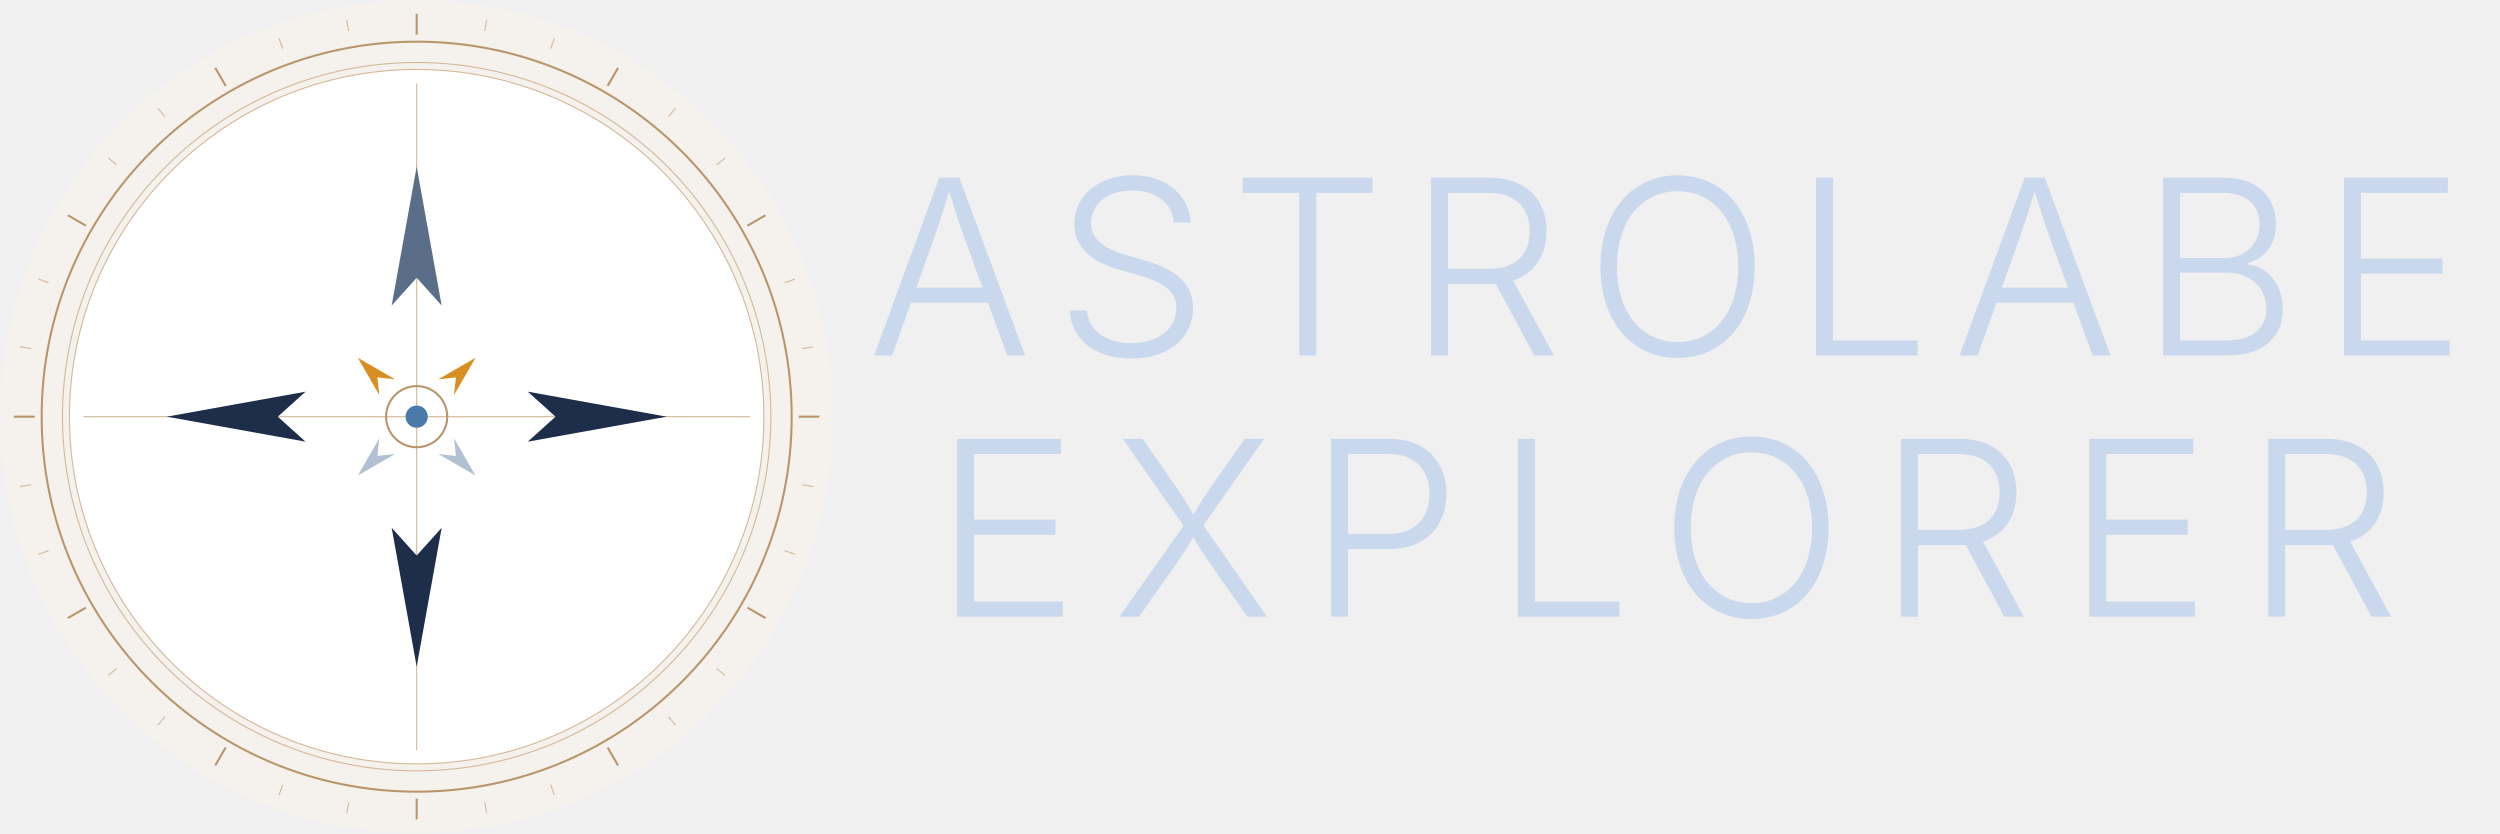
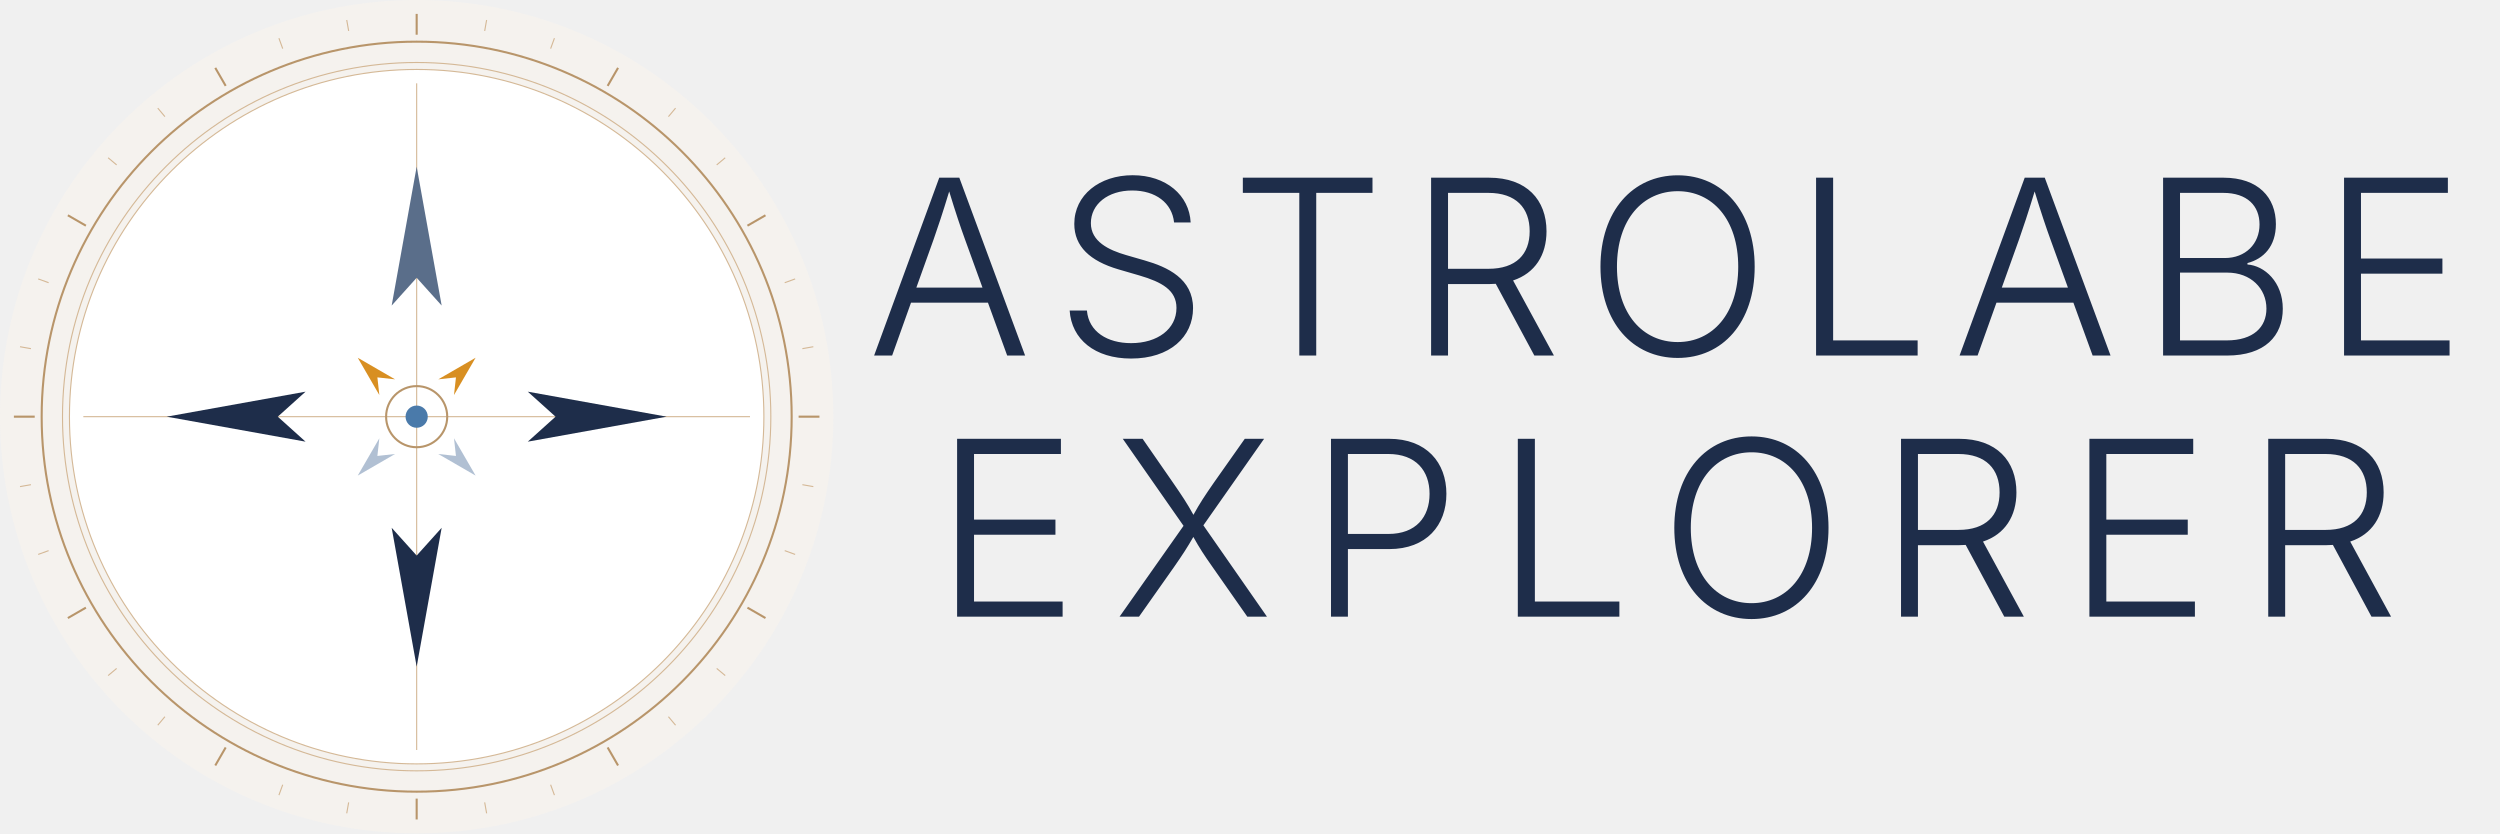
<svg xmlns="http://www.w3.org/2000/svg" width="900" height="300" viewBox="0 0 900 300">
  <svg x="0" y="0" width="300" height="300" viewBox="50 50 600 600">
    <circle cx="350" cy="350" r="300" fill="#f5f2ee" />
    <g transform="translate(350,350)">
      <line x1="0" y1="-290" x2="0" y2="-275" stroke="#b8956a" stroke-width="1.5" transform="rotate(0)" />
      <line x1="0" y1="-290" x2="0" y2="-275" stroke="#b8956a" stroke-width="1.5" transform="rotate(30)" />
      <line x1="0" y1="-290" x2="0" y2="-275" stroke="#b8956a" stroke-width="1.5" transform="rotate(60)" />
      <line x1="0" y1="-290" x2="0" y2="-275" stroke="#b8956a" stroke-width="1.5" transform="rotate(90)" />
      <line x1="0" y1="-290" x2="0" y2="-275" stroke="#b8956a" stroke-width="1.5" transform="rotate(120)" />
      <line x1="0" y1="-290" x2="0" y2="-275" stroke="#b8956a" stroke-width="1.5" transform="rotate(150)" />
      <line x1="0" y1="-290" x2="0" y2="-275" stroke="#b8956a" stroke-width="1.5" transform="rotate(180)" />
      <line x1="0" y1="-290" x2="0" y2="-275" stroke="#b8956a" stroke-width="1.5" transform="rotate(210)" />
      <line x1="0" y1="-290" x2="0" y2="-275" stroke="#b8956a" stroke-width="1.5" transform="rotate(240)" />
      <line x1="0" y1="-290" x2="0" y2="-275" stroke="#b8956a" stroke-width="1.5" transform="rotate(270)" />
      <line x1="0" y1="-290" x2="0" y2="-275" stroke="#b8956a" stroke-width="1.5" transform="rotate(300)" />
      <line x1="0" y1="-290" x2="0" y2="-275" stroke="#b8956a" stroke-width="1.5" transform="rotate(330)" />
      <line x1="0" y1="-290" x2="0" y2="-282" stroke="#d4b896" stroke-width="0.8" transform="rotate(10)" />
      <line x1="0" y1="-290" x2="0" y2="-282" stroke="#d4b896" stroke-width="0.8" transform="rotate(20)" />
      <line x1="0" y1="-290" x2="0" y2="-282" stroke="#d4b896" stroke-width="0.8" transform="rotate(40)" />
      <line x1="0" y1="-290" x2="0" y2="-282" stroke="#d4b896" stroke-width="0.8" transform="rotate(50)" />
      <line x1="0" y1="-290" x2="0" y2="-282" stroke="#d4b896" stroke-width="0.8" transform="rotate(70)" />
      <line x1="0" y1="-290" x2="0" y2="-282" stroke="#d4b896" stroke-width="0.8" transform="rotate(80)" />
      <line x1="0" y1="-290" x2="0" y2="-282" stroke="#d4b896" stroke-width="0.8" transform="rotate(100)" />
      <line x1="0" y1="-290" x2="0" y2="-282" stroke="#d4b896" stroke-width="0.8" transform="rotate(110)" />
      <line x1="0" y1="-290" x2="0" y2="-282" stroke="#d4b896" stroke-width="0.8" transform="rotate(130)" />
      <line x1="0" y1="-290" x2="0" y2="-282" stroke="#d4b896" stroke-width="0.8" transform="rotate(140)" />
      <line x1="0" y1="-290" x2="0" y2="-282" stroke="#d4b896" stroke-width="0.8" transform="rotate(160)" />
      <line x1="0" y1="-290" x2="0" y2="-282" stroke="#d4b896" stroke-width="0.8" transform="rotate(170)" />
      <line x1="0" y1="-290" x2="0" y2="-282" stroke="#d4b896" stroke-width="0.8" transform="rotate(190)" />
      <line x1="0" y1="-290" x2="0" y2="-282" stroke="#d4b896" stroke-width="0.8" transform="rotate(200)" />
      <line x1="0" y1="-290" x2="0" y2="-282" stroke="#d4b896" stroke-width="0.8" transform="rotate(220)" />
      <line x1="0" y1="-290" x2="0" y2="-282" stroke="#d4b896" stroke-width="0.8" transform="rotate(230)" />
      <line x1="0" y1="-290" x2="0" y2="-282" stroke="#d4b896" stroke-width="0.8" transform="rotate(250)" />
      <line x1="0" y1="-290" x2="0" y2="-282" stroke="#d4b896" stroke-width="0.8" transform="rotate(260)" />
      <line x1="0" y1="-290" x2="0" y2="-282" stroke="#d4b896" stroke-width="0.8" transform="rotate(280)" />
      <line x1="0" y1="-290" x2="0" y2="-282" stroke="#d4b896" stroke-width="0.8" transform="rotate(290)" />
      <line x1="0" y1="-290" x2="0" y2="-282" stroke="#d4b896" stroke-width="0.8" transform="rotate(310)" />
      <line x1="0" y1="-290" x2="0" y2="-282" stroke="#d4b896" stroke-width="0.8" transform="rotate(320)" />
      <line x1="0" y1="-290" x2="0" y2="-282" stroke="#d4b896" stroke-width="0.8" transform="rotate(340)" />
      <line x1="0" y1="-290" x2="0" y2="-282" stroke="#d4b896" stroke-width="0.8" transform="rotate(350)" />
    </g>
    <circle cx="350" cy="350" r="270" fill="none" stroke="#b8956a" stroke-width="1.5" />
    <circle cx="350" cy="350" r="255" fill="none" stroke="#d4b896" stroke-width="0.8" />
    <circle cx="350" cy="350" r="250" fill="#ffffff" />
    <circle cx="350" cy="350" r="250" fill="none" stroke="#d4b896" stroke-width="0.8" />
    <line x1="350" y1="110" x2="350" y2="590" stroke="#d4b896" stroke-width="0.8" />
    <line x1="110" y1="350" x2="590" y2="350" stroke="#d4b896" stroke-width="0.8" />
    <g transform="translate(350,350)">
      <polygon points="0,-180 -18,-80 0,-100 18,-80" fill="#5a6e8a" />
      <polygon points="0,180 -18,80 0,100 18,80" fill="#1e2d4a" />
      <polygon points="180,0 80,-18 100,0 80,18" fill="#1e2d4a" />
      <polygon points="-180,0 -80,-18 -100,0 -80,18" fill="#1e2d4a" />
      <polygon points="0,-60 -8,-30 0,-40 8,-30" fill="#d4830a" opacity="0.9" transform="rotate(45)" />
      <polygon points="0,-60 -8,-30 0,-40 8,-30" fill="#9db0c8" opacity="0.8" transform="rotate(135)" />
      <polygon points="0,-60 -8,-30 0,-40 8,-30" fill="#9db0c8" opacity="0.8" transform="rotate(225)" />
      <polygon points="0,-60 -8,-30 0,-40 8,-30" fill="#d4830a" opacity="0.9" transform="rotate(315)" />
      <circle cx="0" cy="0" r="22" fill="none" stroke="#b8956a" stroke-width="1.5" />
      <circle cx="0" cy="0" r="8" fill="#4a7aaa" />
    </g>
  </svg>
-   <text x="600" y="128" text-anchor="middle" fill="#c9d8ec" font-family="'Inter',sans-serif" font-size="88" font-weight="300" letter-spacing="8">ASTROLABE</text>
-   <text x="600" y="222" text-anchor="middle" fill="#c9d8ec" font-family="'Inter',sans-serif" font-size="88" font-weight="300" letter-spacing="12">EXPLORER</text>
+   <text x="600" y="128" text-anchor="middle" fill="#1e2d4a" font-family="'Inter',sans-serif" font-size="88" font-weight="300" letter-spacing="8">ASTROLABE</text>
+   <text x="600" y="222" text-anchor="middle" fill="#1e2d4a" font-family="'Inter',sans-serif" font-size="88" font-weight="300" letter-spacing="12">EXPLORER</text>
</svg>
